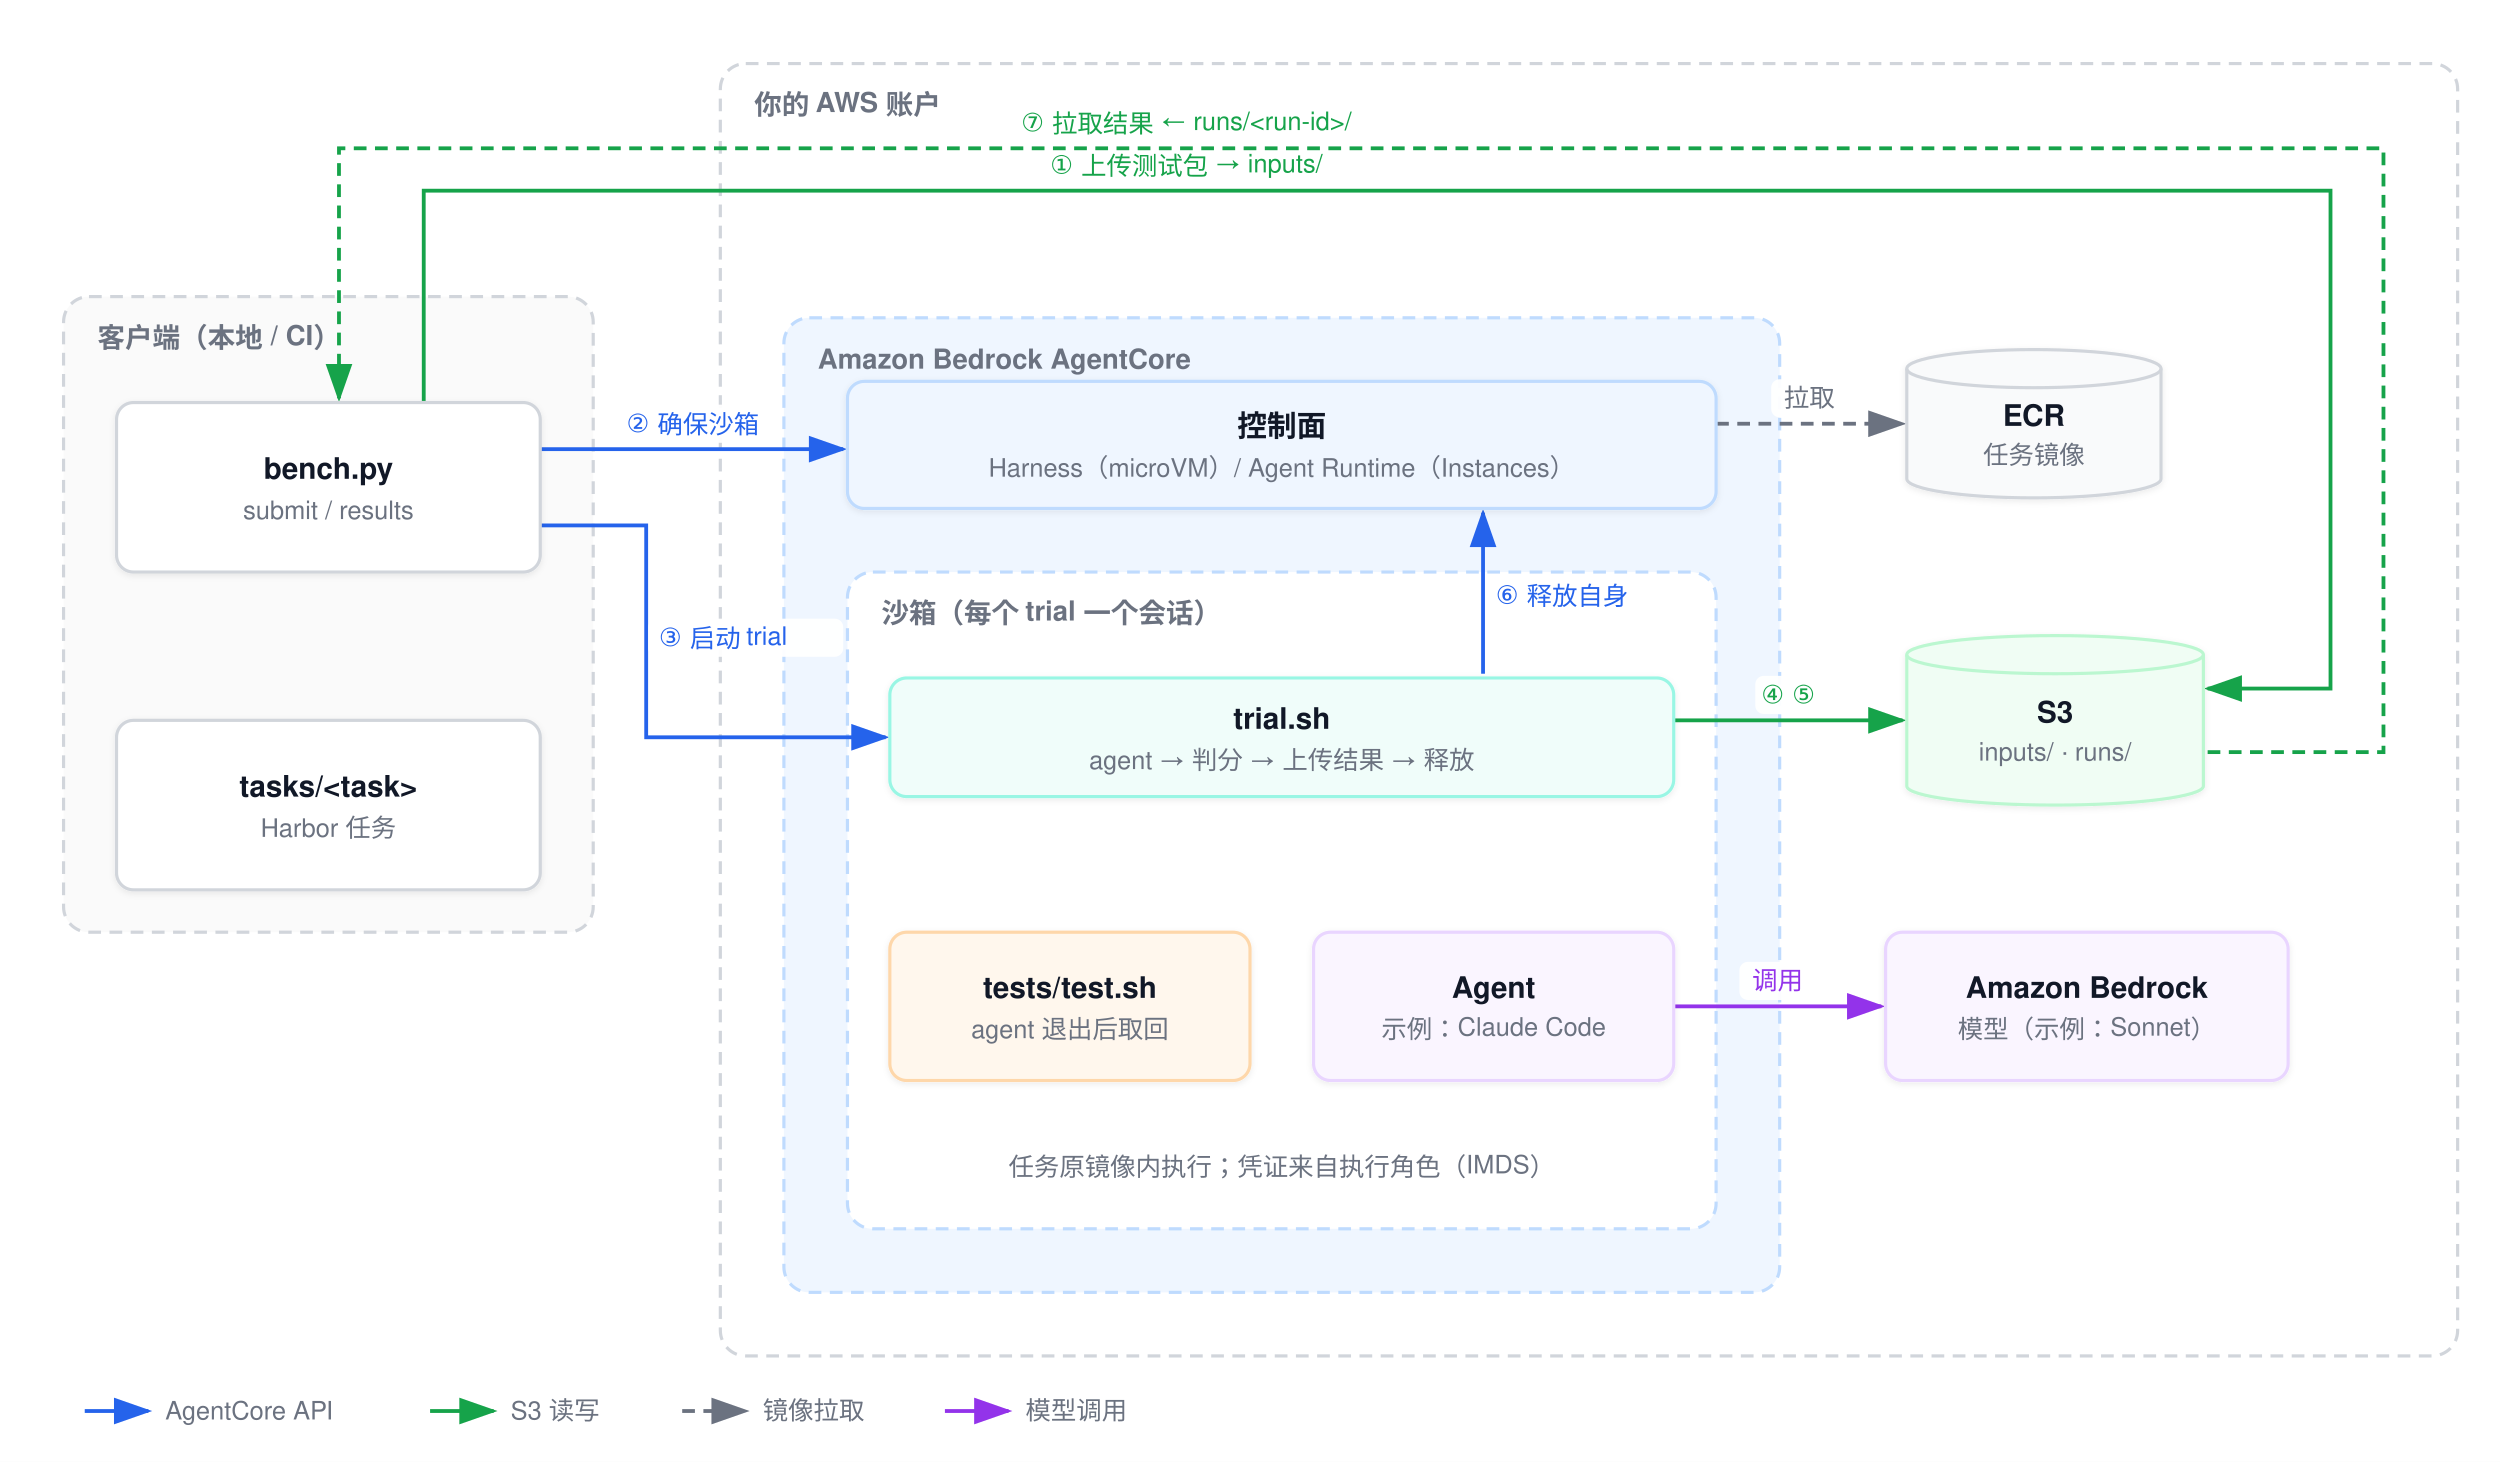
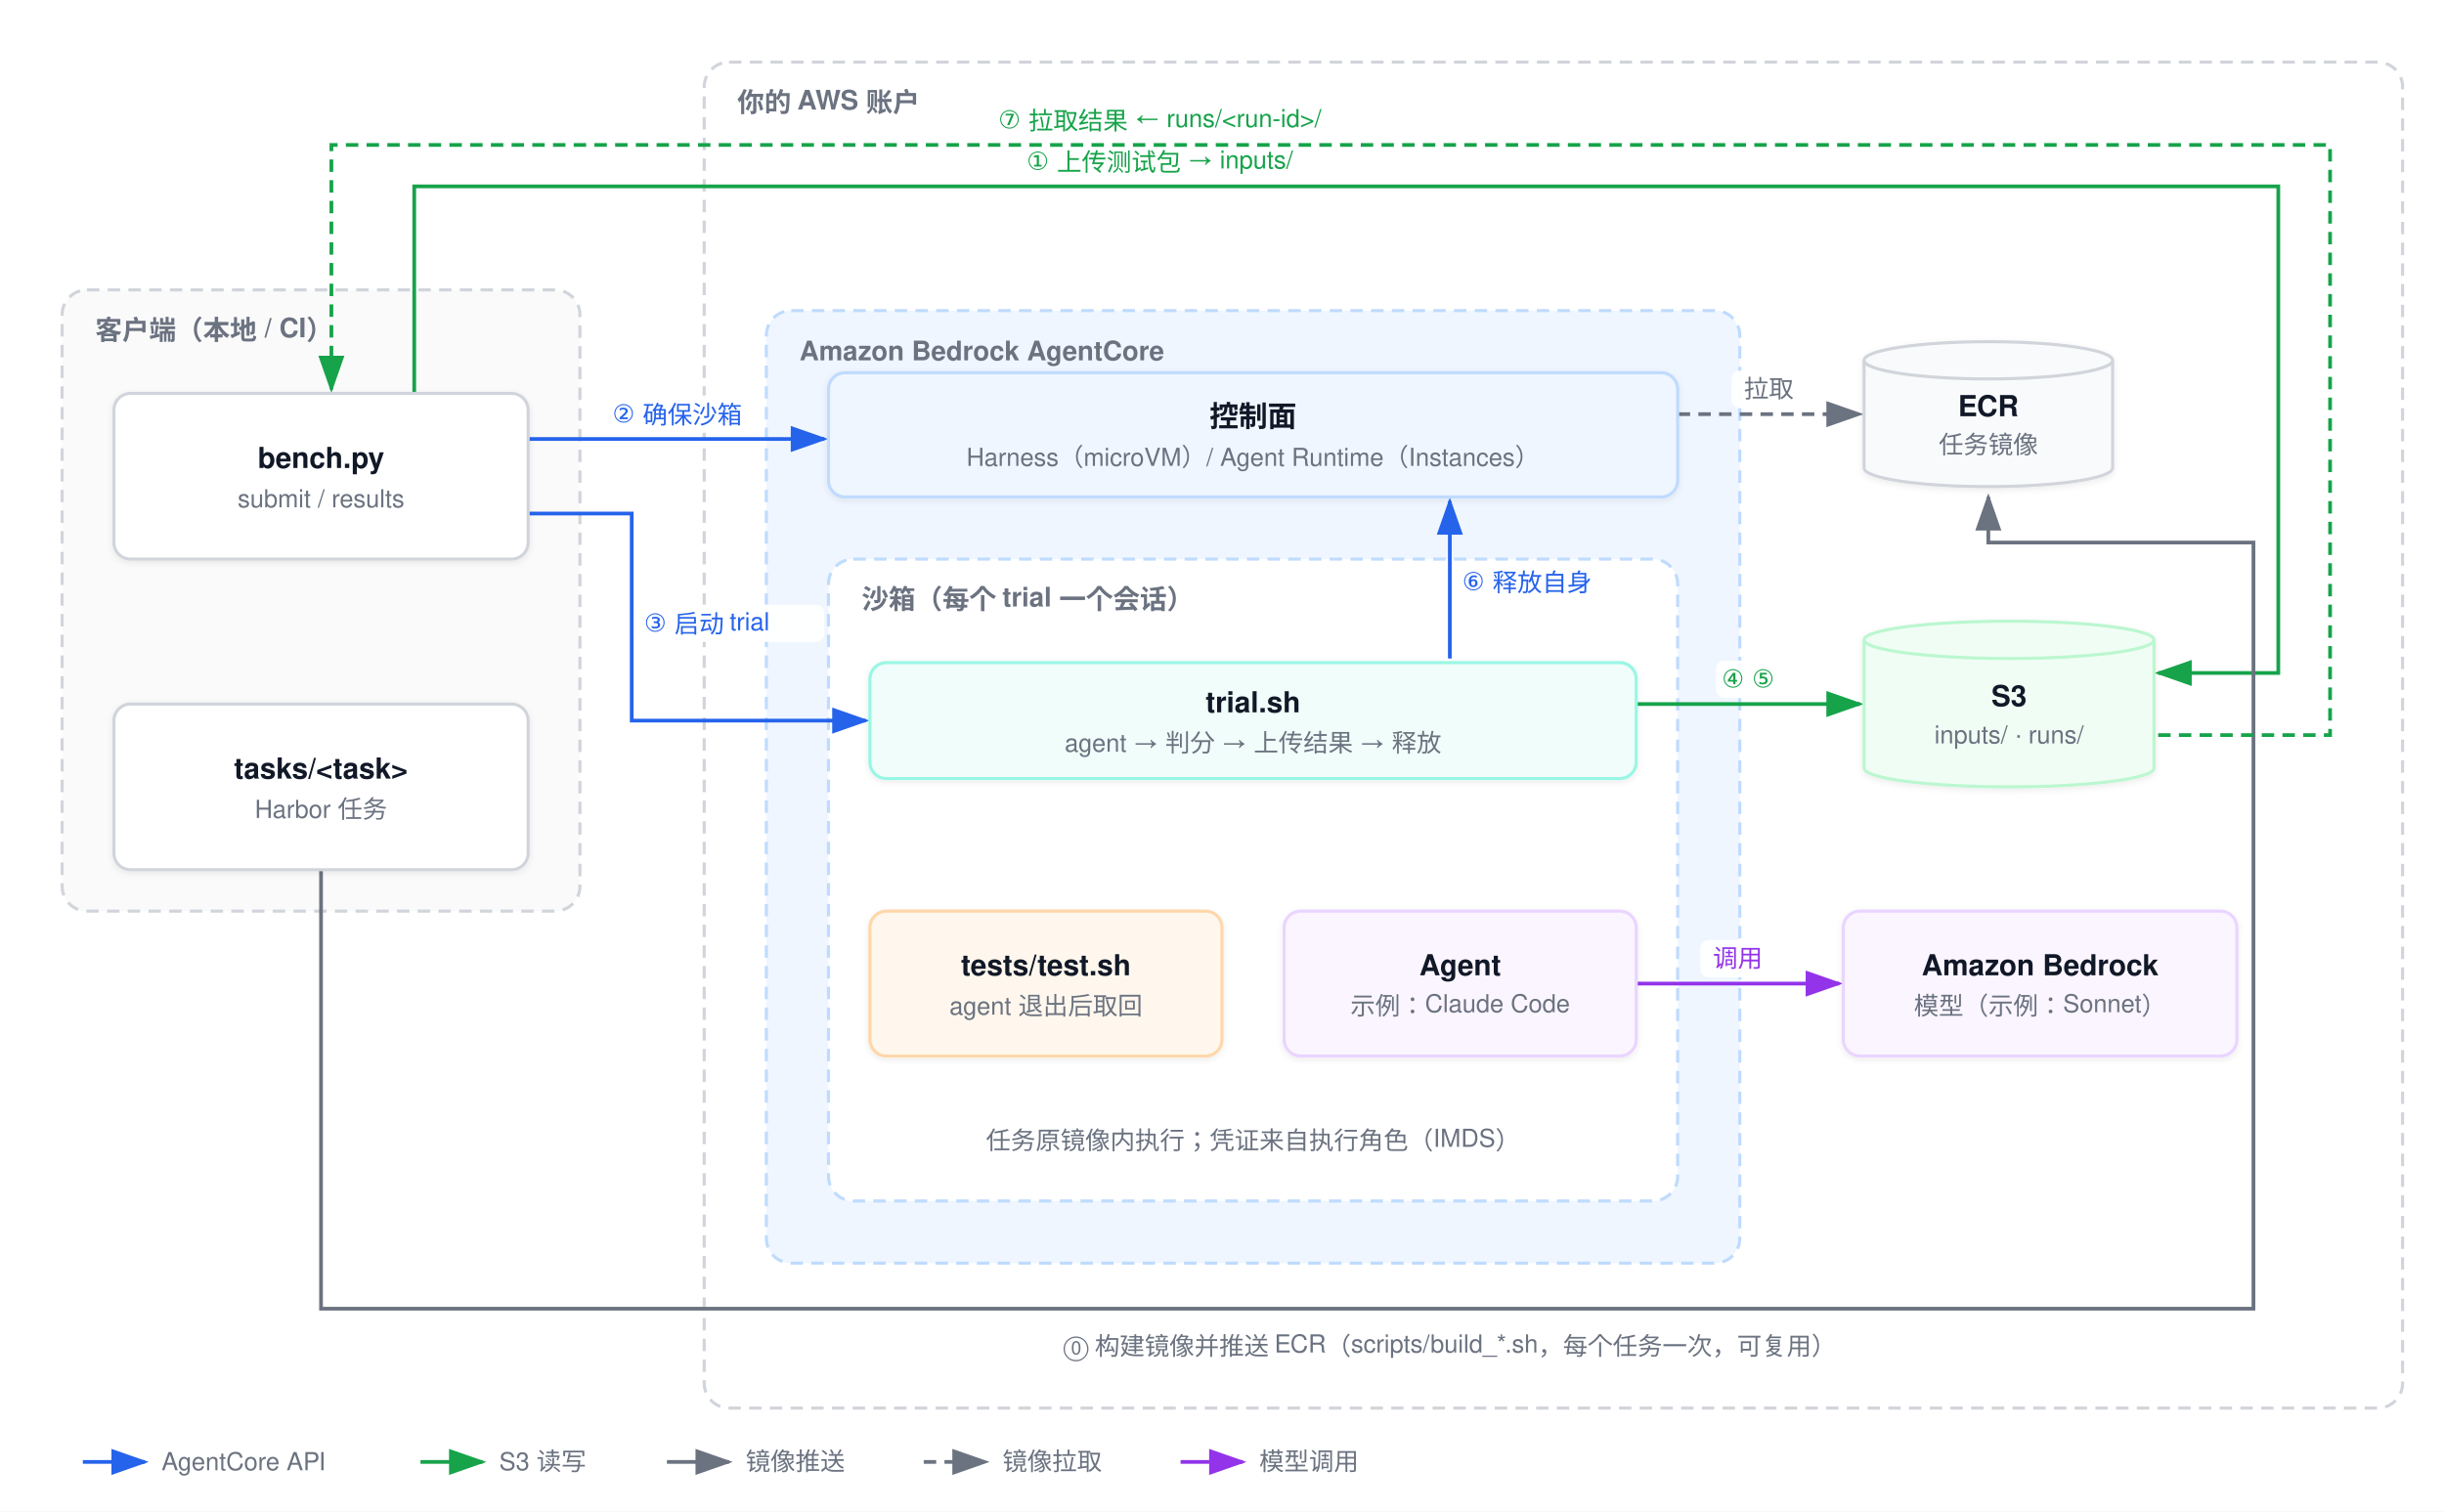
- <svg xmlns="http://www.w3.org/2000/svg" viewBox="0 0 1180 690" width="1180" height="690">
+ <svg xmlns="http://www.w3.org/2000/svg" viewBox="0 0 1180 730" width="1180" height="730">
  <style>text { font-family: 'Helvetica Neue', Helvetica, Arial, 'Noto Sans SC', 'PingFang SC', 'Microsoft YaHei', sans-serif; }</style>
  <defs>
    <marker id="a-blue" markerWidth="10" markerHeight="7" refX="9" refY="3.5" orient="auto">
      <polygon points="0 0, 10 3.5, 0 7" fill="#2563eb" />
    </marker>
    <marker id="a-green" markerWidth="10" markerHeight="7" refX="9" refY="3.5" orient="auto">
      <polygon points="0 0, 10 3.5, 0 7" fill="#16a34a" />
    </marker>
    <marker id="a-orange" markerWidth="10" markerHeight="7" refX="9" refY="3.5" orient="auto">
      <polygon points="0 0, 10 3.5, 0 7" fill="#ea580c" />
    </marker>
    <marker id="a-gray" markerWidth="10" markerHeight="7" refX="9" refY="3.5" orient="auto">
      <polygon points="0 0, 10 3.5, 0 7" fill="#6b7280" />
    </marker>
    <marker id="a-purple" markerWidth="10" markerHeight="7" refX="9" refY="3.5" orient="auto">
      <polygon points="0 0, 10 3.5, 0 7" fill="#9333ea" />
    </marker>
    <filter id="sh" x="-10%" y="-10%" width="120%" height="130%">
      <feDropShadow dx="0" dy="1" stdDeviation="1.5" flood-color="#000" flood-opacity="0.08" />
    </filter>
  </defs>
-   <rect width="1180" height="690" fill="#ffffff" />
+   <rect width="1180" height="730" fill="#ffffff" />
  <rect data-graph-role="container" x="30" y="140" width="250" height="300" rx="12" fill="#fafafa" stroke="#d1d5db" stroke-width="1.5" stroke-dasharray="6,4" />
  <text x="46" y="164" font-size="13" font-weight="600" fill="#6b7280" text-anchor="start">客户端（本地 / CI）</text>
-   <rect data-graph-role="container" x="340" y="30" width="820" height="610" rx="12" fill="#ffffff" stroke="#d1d5db" stroke-width="1.5" stroke-dasharray="6,4" />
+   <rect data-graph-role="container" x="340" y="30" width="820" height="650" rx="12" fill="#ffffff" stroke="#d1d5db" stroke-width="1.5" stroke-dasharray="6,4" />
  <text x="356" y="54" font-size="13" font-weight="600" fill="#6b7280" text-anchor="start">你的 AWS 账户</text>
  <rect data-graph-role="container" x="370" y="150" width="470" height="460" rx="12" fill="#eff6ff" stroke="#bfdbfe" stroke-width="1.5" stroke-dasharray="6,4" />
  <text x="386" y="174" font-size="13" font-weight="600" fill="#6b7280" text-anchor="start">Amazon Bedrock AgentCore</text>
  <rect data-graph-role="container" x="400" y="270" width="410" height="310" rx="12" fill="#ffffff" stroke="#bfdbfe" stroke-width="1.5" stroke-dasharray="6,4" />
  <text x="416" y="294" font-size="13" font-weight="600" fill="#6b7280" text-anchor="start">沙箱（每个 trial 一个会话）</text>
  <path d="M200,190 V90 H1100 V325 H1042" fill="none" stroke="#16a34a" stroke-width="1.8" marker-end="url(#a-green)" />
  <rect data-graph-role="label" x="480.5" y="69" width="159" height="18" rx="4" fill="#ffffff" opacity="0.95" />
  <text x="560" y="82" font-size="12" font-weight="500" fill="#16a34a" text-anchor="middle">① 上传测试包 → inputs/</text>
  <path d="M255,212 H398" fill="none" stroke="#2563eb" stroke-width="1.8" marker-end="url(#a-blue)" />
  <rect data-graph-role="label" x="289.0" y="191" width="76" height="18" rx="4" fill="#ffffff" opacity="0.95" />
  <text x="327" y="204" font-size="12" font-weight="500" fill="#2563eb" text-anchor="middle">② 确保沙箱</text>
  <path d="M255,248 H305 V348 H418" fill="none" stroke="#2563eb" stroke-width="1.8" marker-end="url(#a-blue)" />
  <rect data-graph-role="label" x="306" y="292" width="92" height="18" rx="4" fill="#ffffff" opacity="0.95" />
  <text x="311" y="305" font-size="12" font-weight="500" fill="#2563eb" text-anchor="start">③ 启动 trial</text>
  <path d="M790,340 H898" fill="none" stroke="#16a34a" stroke-width="1.8" marker-end="url(#a-green)" />
  <rect data-graph-role="label" x="828.5" y="319" width="31" height="18" rx="4" fill="#ffffff" opacity="0.95" />
  <text x="844" y="332" font-size="12" font-weight="500" fill="#16a34a" text-anchor="middle">④ ⑤</text>
  <path d="M700,318 V242" fill="none" stroke="#2563eb" stroke-width="1.8" marker-end="url(#a-blue)" />
  <rect data-graph-role="label" x="701" y="272" width="76" height="18" rx="4" fill="#ffffff" opacity="0.95" />
  <text x="706" y="285" font-size="12" font-weight="500" fill="#2563eb" text-anchor="start">⑥ 释放自身</text>
  <path d="M810,200 H898" fill="none" stroke="#6b7280" stroke-width="1.8" stroke-dasharray="6,4" marker-end="url(#a-gray)" />
  <rect data-graph-role="label" x="836.0" y="179" width="36" height="18" rx="4" fill="#ffffff" opacity="0.95" />
  <text x="854" y="192" font-size="12" font-weight="500" fill="#6b7280" text-anchor="middle">拉取</text>
  <path d="M790,475 H888" fill="none" stroke="#9333ea" stroke-width="1.8" marker-end="url(#a-purple)" />
  <rect data-graph-role="label" x="821.0" y="454" width="36" height="18" rx="4" fill="#ffffff" opacity="0.95" />
  <text x="839" y="467" font-size="12" font-weight="500" fill="#9333ea" text-anchor="middle">调用</text>
+   <path d="M155,420 V632 H1088 V262 H960 V240" fill="none" stroke="#6b7280" stroke-width="1.8" marker-end="url(#a-gray)" />
+   <rect data-graph-role="label" x="481.0" y="641" width="438" height="18" rx="4" fill="#ffffff" opacity="0.95" />
+   <text x="700" y="654" font-size="12" font-weight="500" fill="#6b7280" text-anchor="middle">⓪ 构建镜像并推送 ECR（scripts/build_*.sh，每个任务一次，可复用）</text>
  <path d="M1042,355 H1125 V70 H160 V188" fill="none" stroke="#16a34a" stroke-width="1.8" stroke-dasharray="6,4" marker-end="url(#a-green)" />
  <rect data-graph-role="label" x="462.5" y="49" width="195" height="18" rx="4" fill="#ffffff" opacity="0.95" />
  <text x="560" y="62" font-size="12" font-weight="500" fill="#16a34a" text-anchor="middle">⑦ 拉取结果 ← runs/&lt;run-id&gt;/</text>
  <rect x="55" y="190" width="200" height="80" rx="8" fill="#ffffff" stroke="#d1d5db" stroke-width="1.5" filter="url(#sh)" />
  <text x="155.0" y="226.0" font-size="14" font-weight="600" fill="#111827" text-anchor="middle">bench.py</text>
  <text x="155.0" y="245.0" font-size="12" font-weight="400" fill="#6b7280" text-anchor="middle">submit / results</text>
  <rect x="55" y="340" width="200" height="80" rx="8" fill="#ffffff" stroke="#d1d5db" stroke-width="1.5" filter="url(#sh)" />
  <text x="155.0" y="376.0" font-size="14" font-weight="600" fill="#111827" text-anchor="middle">tasks/&lt;task&gt;</text>
  <text x="155.0" y="395.0" font-size="12" font-weight="400" fill="#6b7280" text-anchor="middle">Harbor 任务</text>
  <rect x="400" y="180" width="410" height="60" rx="8" fill="#eff6ff" stroke="#bfdbfe" stroke-width="1.5" filter="url(#sh)" />
  <text x="605.0" y="206.0" font-size="14" font-weight="600" fill="#111827" text-anchor="middle">控制面</text>
  <text x="605.0" y="225.0" font-size="12" font-weight="400" fill="#6b7280" text-anchor="middle">Harness（microVM）/ Agent Runtime（Instances）</text>
  <rect x="420" y="320" width="370" height="56" rx="8" fill="#f0fdfa" stroke="#99f6e4" stroke-width="1.5" filter="url(#sh)" />
  <text x="605.0" y="344.0" font-size="14" font-weight="600" fill="#111827" text-anchor="middle">trial.sh</text>
  <text x="605.0" y="363.0" font-size="12" font-weight="400" fill="#6b7280" text-anchor="middle">agent → 判分 → 上传结果 → 释放</text>
  <rect x="420" y="440" width="170" height="70" rx="8" fill="#fff7ed" stroke="#fed7aa" stroke-width="1.5" filter="url(#sh)" />
  <text x="505.0" y="471.0" font-size="14" font-weight="600" fill="#111827" text-anchor="middle">tests/test.sh</text>
  <text x="505.0" y="490.0" font-size="12" font-weight="400" fill="#6b7280" text-anchor="middle">agent 退出后取回</text>
  <rect x="620" y="440" width="170" height="70" rx="8" fill="#faf5ff" stroke="#e9d5ff" stroke-width="1.5" filter="url(#sh)" />
  <text x="705.0" y="471.0" font-size="14" font-weight="600" fill="#111827" text-anchor="middle">Agent</text>
  <text x="705.0" y="490.0" font-size="12" font-weight="400" fill="#6b7280" text-anchor="middle">示例：Claude Code</text>
  <text x="605" y="555" font-size="12" font-weight="400" fill="#6b7280" text-anchor="middle">任务原镜像内执行；凭证来自执行角色（IMDS）</text>
  <path d="M900,309 A70.0,9 0 0 1 1040,309 V371 A70.0,9 0 0 1 900,371 Z" fill="#f0fdf4" stroke="#bbf7d0" stroke-width="1.5" filter="url(#sh)" />
  <path d="M900,309 A70.0,9 0 0 0 1040,309" fill="none" stroke="#bbf7d0" stroke-width="1.5" />
  <text x="970.0" y="341.0" font-size="14" font-weight="600" fill="#111827" text-anchor="middle">S3</text>
  <text x="970.0" y="359.0" font-size="12" font-weight="400" fill="#6b7280" text-anchor="middle">inputs/ · runs/</text>
  <path d="M900,174 A60.0,9 0 0 1 1020,174 V226 A60.0,9 0 0 1 900,226 Z" fill="#f9fafb" stroke="#d1d5db" stroke-width="1.5" filter="url(#sh)" />
  <path d="M900,174 A60.0,9 0 0 0 1020,174" fill="none" stroke="#d1d5db" stroke-width="1.5" />
  <text x="960.0" y="201.0" font-size="14" font-weight="600" fill="#111827" text-anchor="middle">ECR</text>
  <text x="960.0" y="219.0" font-size="12" font-weight="400" fill="#6b7280" text-anchor="middle">任务镜像</text>
  <rect x="890" y="440" width="190" height="70" rx="8" fill="#faf5ff" stroke="#e9d5ff" stroke-width="1.5" filter="url(#sh)" />
  <text x="985.0" y="471.0" font-size="14" font-weight="600" fill="#111827" text-anchor="middle">Amazon Bedrock</text>
  <text x="985.0" y="490.0" font-size="12" font-weight="400" fill="#6b7280" text-anchor="middle">模型（示例：Sonnet）</text>
-   <line x1="40" y1="666" x2="70" y2="666" stroke="#2563eb" stroke-width="1.8" marker-end="url(#a-blue)" />
-   <text x="78" y="670" font-size="12" font-weight="400" fill="#6b7280" text-anchor="start">AgentCore API</text>
-   <line x1="203" y1="666" x2="233" y2="666" stroke="#16a34a" stroke-width="1.8" marker-end="url(#a-green)" />
-   <text x="241" y="670" font-size="12" font-weight="400" fill="#6b7280" text-anchor="start">S3 读写</text>
-   <line x1="322" y1="666" x2="352" y2="666" stroke="#6b7280" stroke-width="1.8" stroke-dasharray="6,4" marker-end="url(#a-gray)" />
-   <text x="360" y="670" font-size="12" font-weight="400" fill="#6b7280" text-anchor="start">镜像拉取</text>
-   <line x1="446" y1="666" x2="476" y2="666" stroke="#9333ea" stroke-width="1.8" marker-end="url(#a-purple)" />
-   <text x="484" y="670" font-size="12" font-weight="400" fill="#6b7280" text-anchor="start">模型调用</text>
+   <line x1="40" y1="706" x2="70" y2="706" stroke="#2563eb" stroke-width="1.8" marker-end="url(#a-blue)" />
+   <text x="78" y="710" font-size="12" font-weight="400" fill="#6b7280" text-anchor="start">AgentCore API</text>
+   <line x1="203" y1="706" x2="233" y2="706" stroke="#16a34a" stroke-width="1.8" marker-end="url(#a-green)" />
+   <text x="241" y="710" font-size="12" font-weight="400" fill="#6b7280" text-anchor="start">S3 读写</text>
+   <line x1="322" y1="706" x2="352" y2="706" stroke="#6b7280" stroke-width="1.8" marker-end="url(#a-gray)" />
+   <text x="360" y="710" font-size="12" font-weight="400" fill="#6b7280" text-anchor="start">镜像推送</text>
+   <line x1="446" y1="706" x2="476" y2="706" stroke="#6b7280" stroke-width="1.8" stroke-dasharray="6,4" marker-end="url(#a-gray)" />
+   <text x="484" y="710" font-size="12" font-weight="400" fill="#6b7280" text-anchor="start">镜像拉取</text>
+   <line x1="570" y1="706" x2="600" y2="706" stroke="#9333ea" stroke-width="1.8" marker-end="url(#a-purple)" />
+   <text x="608" y="710" font-size="12" font-weight="400" fill="#6b7280" text-anchor="start">模型调用</text>
</svg>
